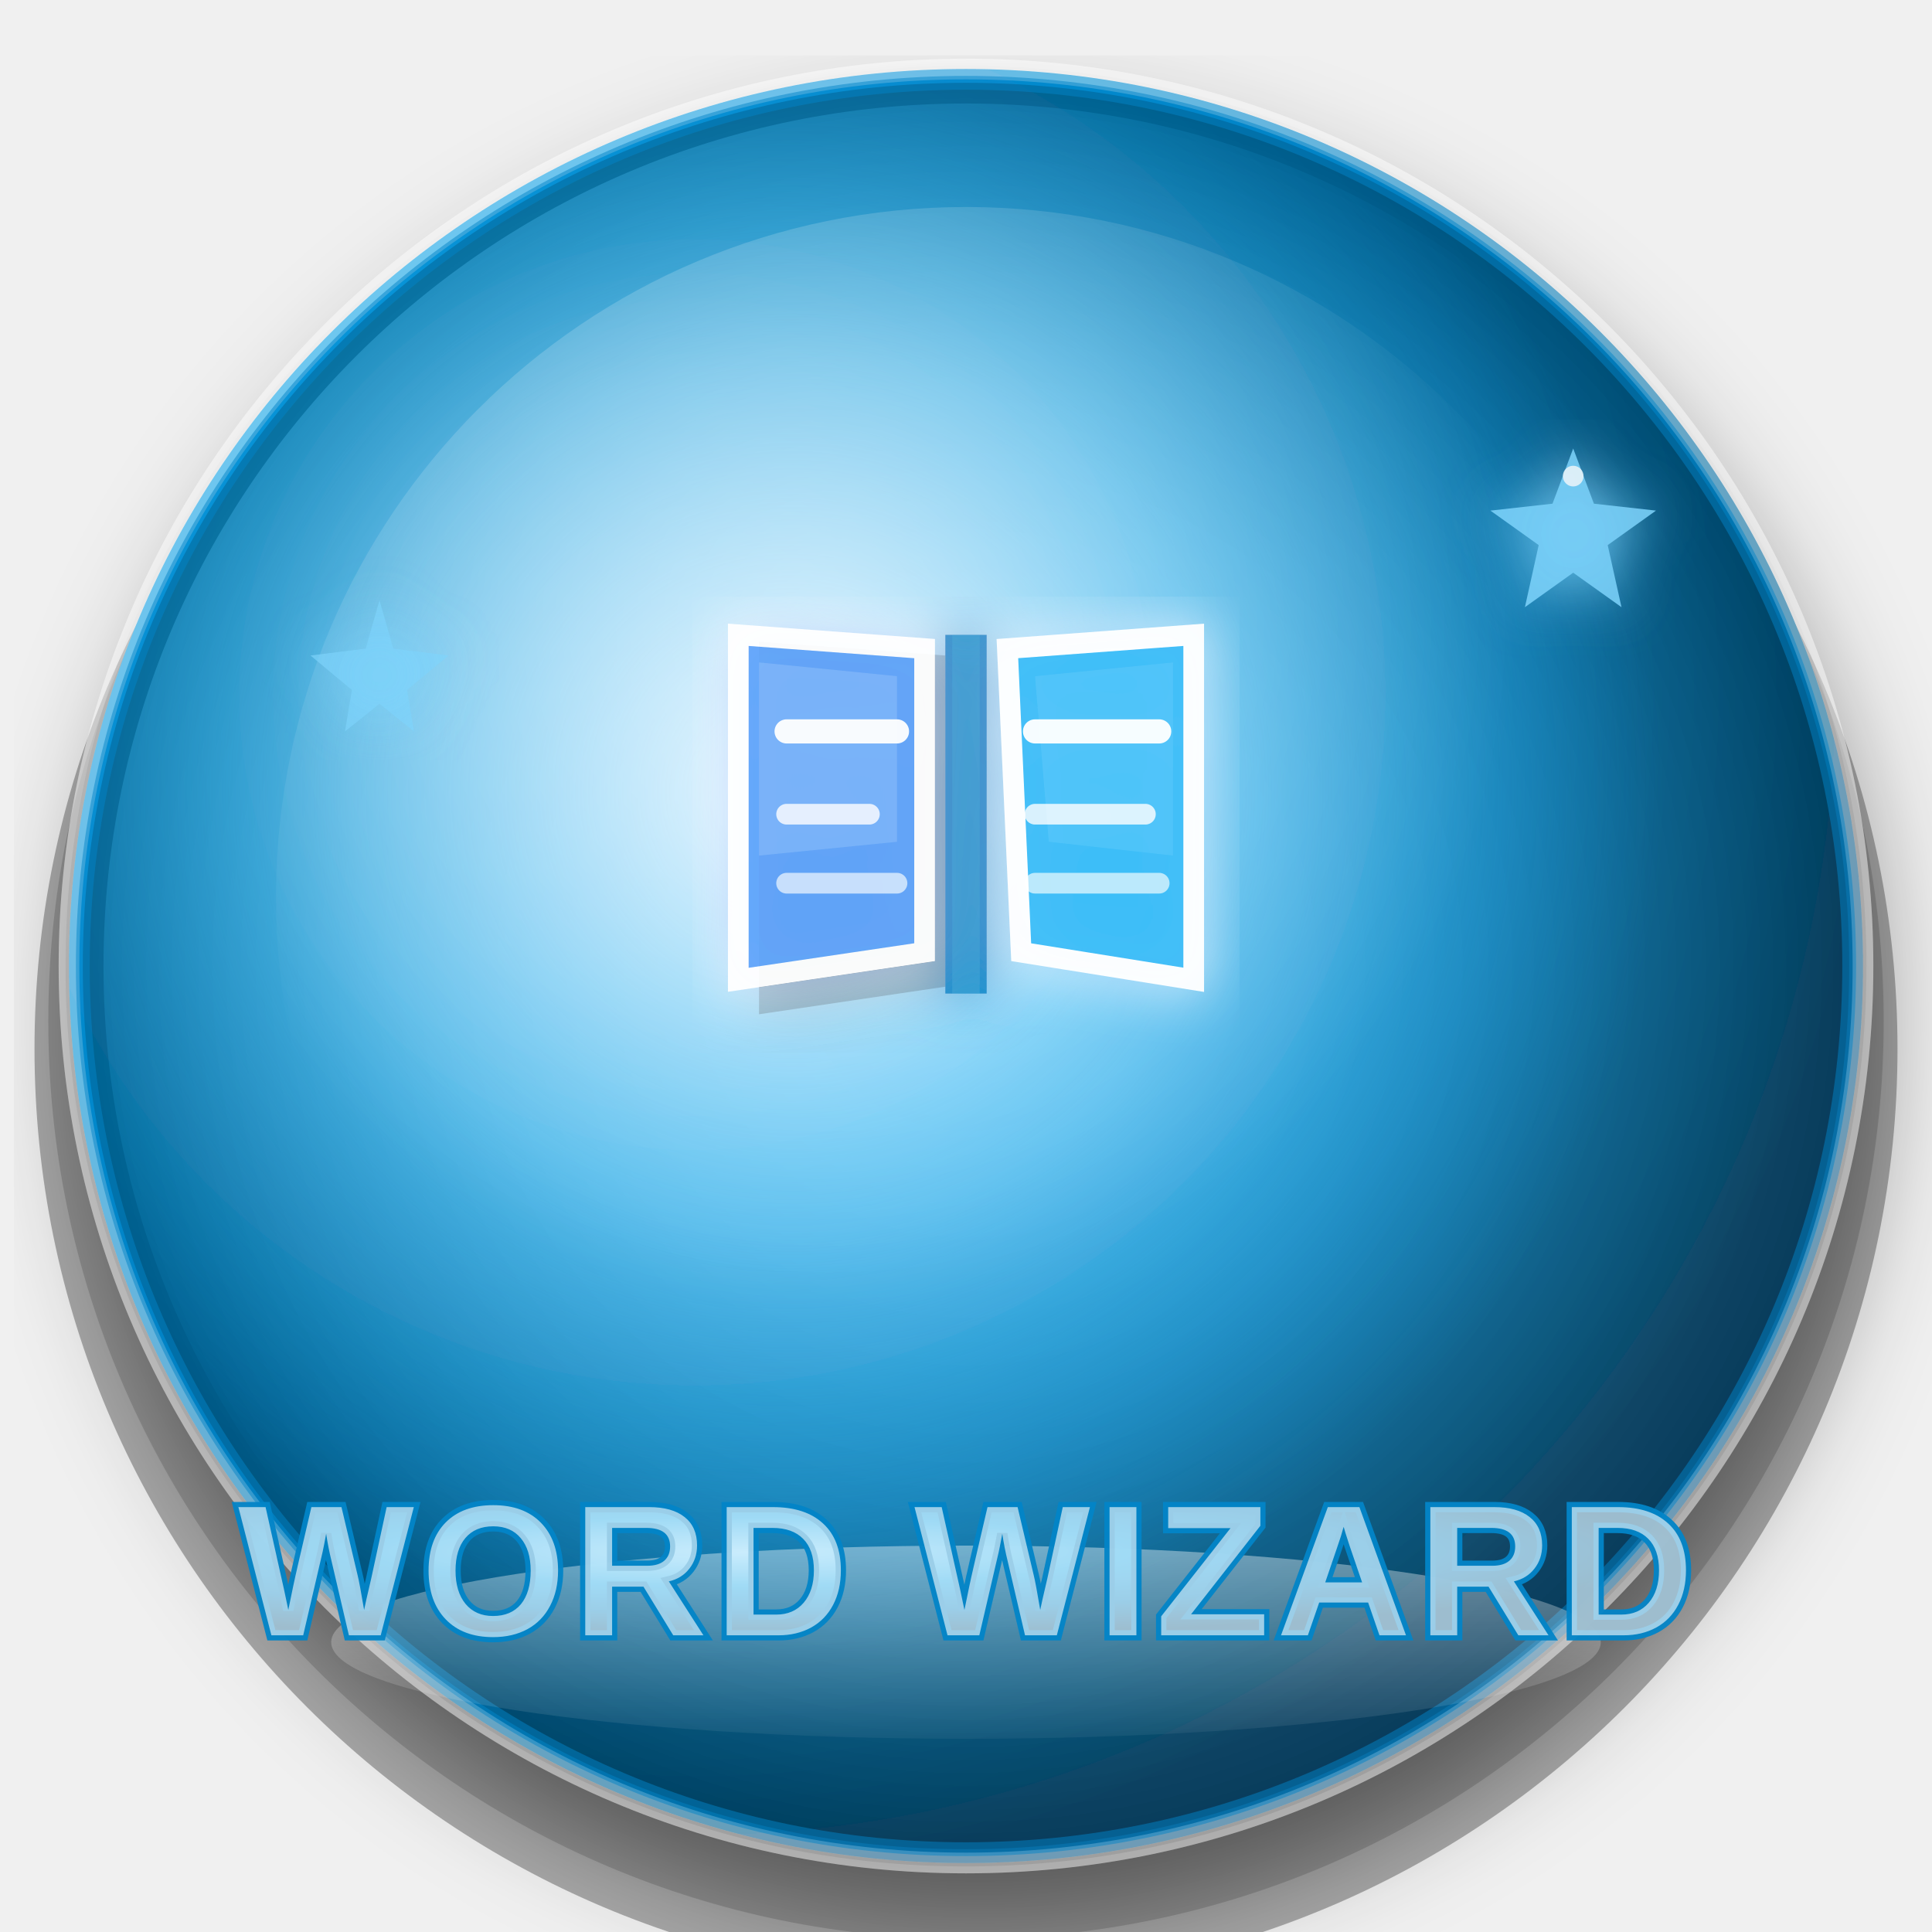
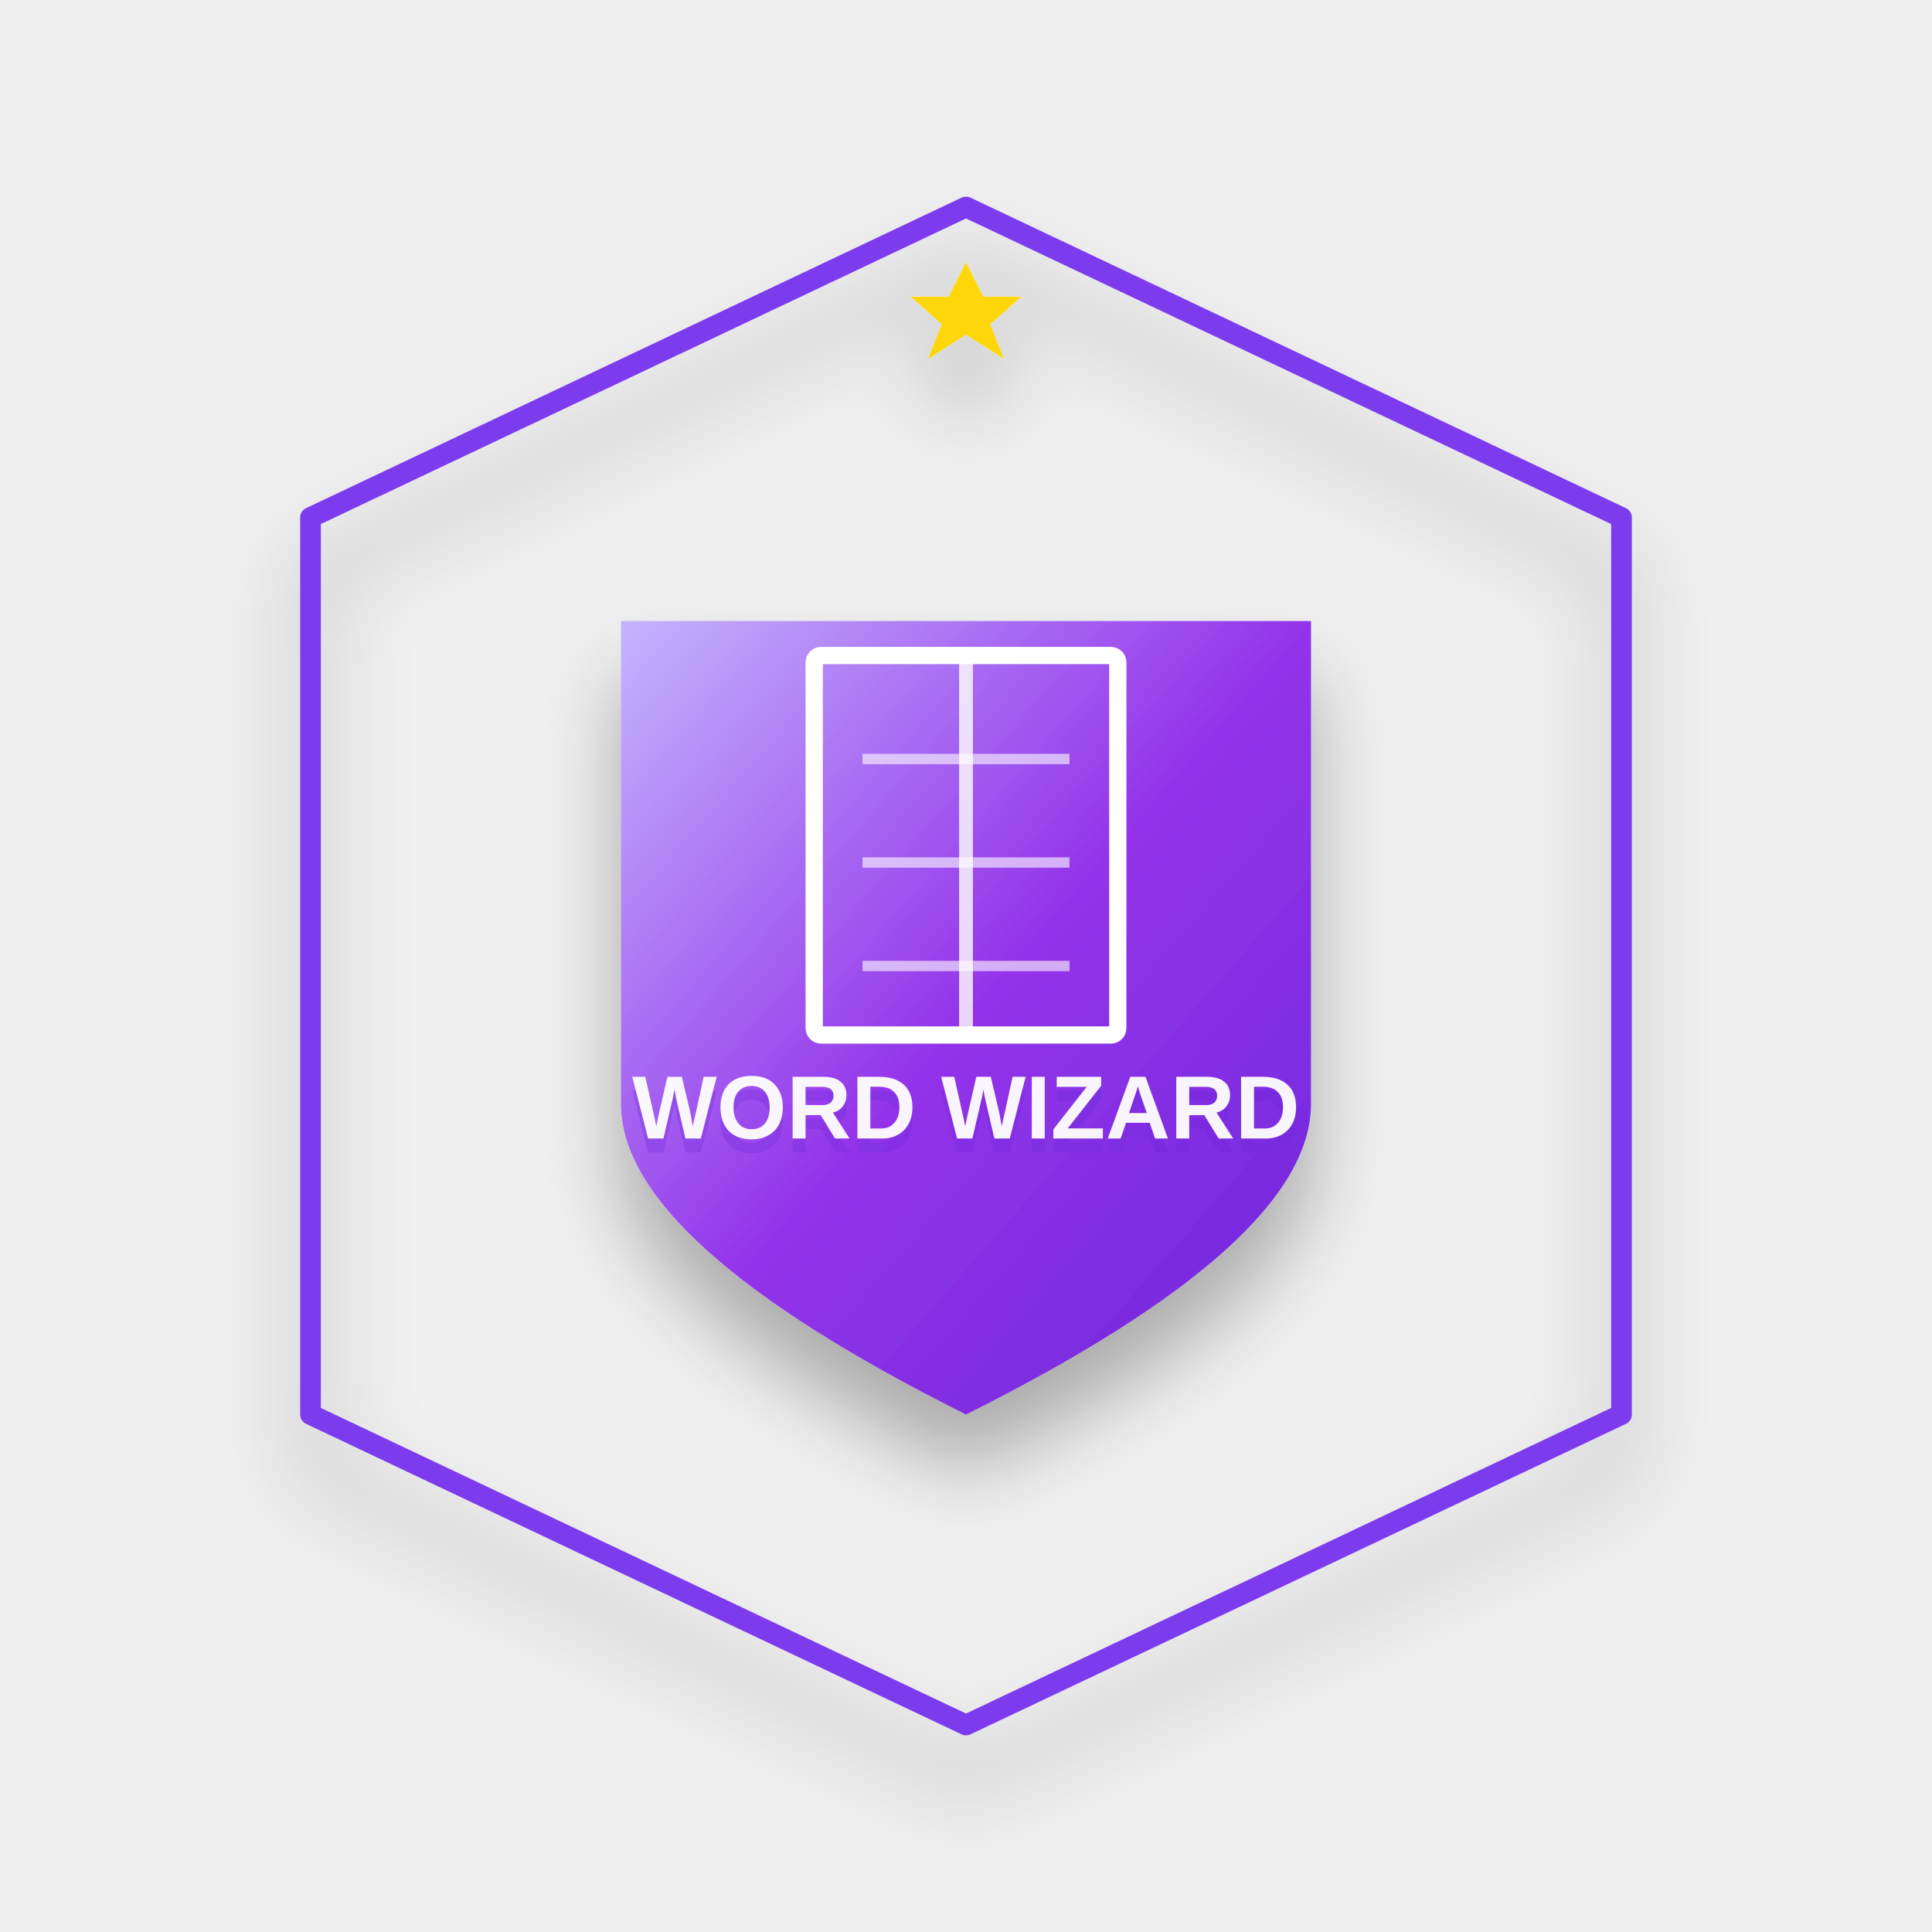
- <svg xmlns="http://www.w3.org/2000/svg" viewBox="0 0 280 280">
+ <svg xmlns="http://www.w3.org/2000/svg" viewBox="0 0 280 280" width="280" height="280">
  <defs>
-     <radialGradient id="wordBg3D" cx="35%" cy="35%" r="65%">
-       <stop offset="0%" style="stop-color:#7DD3FC;stop-opacity:1" />
-       <stop offset="40%" style="stop-color:#0EA5E9;stop-opacity:1" />
-       <stop offset="70%" style="stop-color:#0284C7;stop-opacity:1" />
-       <stop offset="100%" style="stop-color:#075985;stop-opacity:1" />
-     </radialGradient>
-     <radialGradient id="wordInner3D" cx="40%" cy="40%" r="50%">
-       <stop offset="0%" style="stop-color:#E0F2FE;stop-opacity:1" />
-       <stop offset="50%" style="stop-color:#7DD3FC;stop-opacity:0.6" />
-       <stop offset="100%" style="stop-color:#0EA5E9;stop-opacity:0" />
-     </radialGradient>
-     <radialGradient id="wordShine" cx="40%" cy="30%">
-       <stop offset="0%" style="stop-color:#FFFFFF;stop-opacity:0.8" />
-       <stop offset="100%" style="stop-color:#FFFFFF;stop-opacity:0" />
-     </radialGradient>
-     <radialGradient id="wordRing" cx="50%" cy="50%">
-       <stop offset="0%" style="stop-color:#FFFFFF;stop-opacity:0.1" />
-       <stop offset="100%" style="stop-color:#000000;stop-opacity:0.3" />
-     </radialGradient>
-     <filter id="shadowDeep3D2">
-       <feDropShadow dx="0" dy="16" stdDeviation="20" flood-color="#000000" flood-opacity="0.6" />
-       <feDropShadow dx="2" dy="8" stdDeviation="8" flood-color="#000000" flood-opacity="0.4" />
+     <linearGradient id="wordShield" x1="0%" y1="0%" x2="100%" y2="100%">
+       <stop offset="0%" style="stop-color:#C4B5FD;stop-opacity:1" />
+       <stop offset="50%" style="stop-color:#9333EA;stop-opacity:1" />
+       <stop offset="100%" style="stop-color:#6D28D9;stop-opacity:1" />
+     </linearGradient>
+     <filter id="wordShadow">
+       <feDropShadow dx="0" dy="8" stdDeviation="6" flood-opacity="0.3" />
    </filter>
-     <filter id="innerShadow3D2">
-       <feGaussianBlur in="SourceGraphic" stdDeviation="4" result="coloredBlur" />
-       <feMerge>
-         <feMergeNode in="coloredBlur" />
-         <feMergeNode in="SourceGraphic" />
-       </feMerge>
-     </filter>
-     <linearGradient id="wordShineBar" x1="0%" y1="0%" x2="0%" y2="100%">
-       <stop offset="0%" style="stop-color:#FFFFFF;stop-opacity:0.4" />
-       <stop offset="100%" style="stop-color:#FFFFFF;stop-opacity:0.05" />
-     </linearGradient>
  </defs>
-   <circle cx="140" cy="152" r="135" fill="#000000" opacity="0.3" />
-   <circle cx="140" cy="148" r="133" fill="#000000" opacity="0.15" />
-   <circle cx="140" cy="140" r="130" fill="url(#wordBg3D)" filter="url(#shadowDeep3D2)" />
-   <circle cx="140" cy="140" r="128" fill="url(#wordRing)" />
-   <circle cx="140" cy="140" r="125" fill="url(#wordInner3D)" />
-   <circle cx="140" cy="130" r="100" fill="url(#wordShine)" opacity="0.5" />
-   <circle cx="140" cy="140" r="130" fill="none" stroke="#FFFFFF" stroke-width="3" opacity="0.4" />
-   <circle cx="140" cy="140" r="131" fill="none" stroke="#FFFFFF" stroke-width="1" opacity="0.15" />
-   <circle cx="140" cy="140" r="128" fill="none" stroke="#0284C7" stroke-width="2" opacity="0.5" />
-   <g transform="translate(140, 112)" filter="url(#innerShadow3D2)">
-     <path d="M -33,-22 L -6,-20 L -6,28 L -33,32 Z" fill="#000000" opacity="0.25" transform="translate(3, 3)" />
-     <path d="M -33,-20 L -6,-18 L -6,26 L -33,30 Z" fill="#60A5FA" stroke="#FFFFFF" stroke-width="3" opacity="0.95" />
-     <path d="M -30,-16 L -10,-14 L -10,10 L -30,12 Z" fill="#FFFFFF" opacity="0.15" />
-     <path d="M 6,-18 L 33,-20 L 33,30 L 8,26 Z" fill="#38BDF8" stroke="#FFFFFF" stroke-width="3" opacity="0.95" />
-     <path d="M 10,-14 L 30,-16 L 30,12 L 12,10 Z" fill="#FFFFFF" opacity="0.1" />
-     <rect x="-3" y="-20" width="6" height="52" fill="#0284C7" opacity="0.8" />
-     <rect x="-2" y="-20" width="4" height="52" fill="#FFFFFF" opacity="0.1" />
-     <line x1="-26" y1="-6" x2="-10" y2="-6" stroke="#FFFFFF" stroke-width="3.5" stroke-linecap="round" opacity="0.95" />
-     <line x1="-26" y1="6" x2="-14" y2="6" stroke="#FFFFFF" stroke-width="3" stroke-linecap="round" opacity="0.8" />
-     <line x1="-26" y1="16" x2="-10" y2="16" stroke="#FFFFFF" stroke-width="3" stroke-linecap="round" opacity="0.65" />
-     <line x1="10" y1="-6" x2="28" y2="-6" stroke="#FFFFFF" stroke-width="3.5" stroke-linecap="round" opacity="0.95" />
-     <line x1="10" y1="6" x2="26" y2="6" stroke="#FFFFFF" stroke-width="3" stroke-linecap="round" opacity="0.8" />
-     <line x1="10" y1="16" x2="28" y2="16" stroke="#FFFFFF" stroke-width="3" stroke-linecap="round" opacity="0.65" />
+   <g filter="url(#wordShadow)">
+     <polygon points="140,30 235,75 235,205 140,250 45,205 45,75" fill="none" stroke="#7C3AED" stroke-width="3" stroke-linejoin="round" />
+     <path d="M 90 90 L 190 90 L 190 160 Q 190 180 140 205 Q 90 180 90 160 Z" fill="url(#wordShield)" />
+     <rect x="118" y="95" width="44" height="55" fill="none" stroke="#FFFFFF" stroke-width="2.5" rx="1" />
+     <line x1="140" y1="95" x2="140" y2="150" stroke="#FFFFFF" stroke-width="2" opacity="0.8" />
+     <line x1="125" y1="110" x2="155" y2="110" stroke="#FFFFFF" stroke-width="1.5" opacity="0.6" />
+     <line x1="125" y1="125" x2="155" y2="125" stroke="#FFFFFF" stroke-width="1.5" opacity="0.6" />
+     <line x1="125" y1="140" x2="155" y2="140" stroke="#FFFFFF" stroke-width="1.5" opacity="0.6" />
+     <g transform="translate(140, 45)">
+       <polygon points="0,-7 2.5,-2 8,-2 3.5,2 5.5,7 0,3.5 -5.5,7 -3.5,2 -8,-2 -2.5,-2" fill="#FFD700" opacity="0.95" />
+     </g>
+     <text x="140" y="167" font-family="Fredoka, Arial" font-size="13" font-weight="900" text-anchor="middle" fill="#6D28D9" opacity="0.3">WORD WIZARD</text>
+     <text x="140" y="165" font-family="Fredoka, Arial" font-size="13" font-weight="900" text-anchor="middle" fill="#FFFFFF" opacity="0.95">WORD WIZARD</text>
  </g>
-   <g filter="url(#innerShadow3D2)" opacity="0.95">
-     <g transform="translate(228, 75)">
-       <path d="M 0,-10 L 3,-2 L 12,-1 L 5,4 L 7,13 L 0,8 L -7,13 L -5,4 L -12,-1 L -3,-2 Z" fill="#7DD3FC" opacity="0.9" />
-       <circle cx="0" cy="-6" r="1.5" fill="#FFFFFF" opacity="0.8" />
-     </g>
-     <g transform="translate(55, 95)">
-       <path d="M 0,-8 L 2,-1 L 10,0 L 4,5 L 5,11 L 0,7 L -5,11 L -4,5 L -10,0 L -2,-1 Z" fill="#7DD3FC" opacity="0.7" />
-     </g>
-   </g>
-   <ellipse cx="140" cy="238" rx="92" ry="14" fill="url(#wordShineBar)" />
-   <text x="140" y="237" font-family="Fredoka, Arial" font-size="27" font-weight="900" text-anchor="middle" fill="url(#wordBg3D)" letter-spacing="1" stroke="#0284C7" stroke-width="1.5" opacity="0.95">WORD WIZARD</text>
-   <text x="140" y="237" font-family="Fredoka, Arial" font-size="27" font-weight="900" text-anchor="middle" fill="#FFFFFF" letter-spacing="1" opacity="0.6" stroke="none">WORD WIZARD</text>
</svg>
